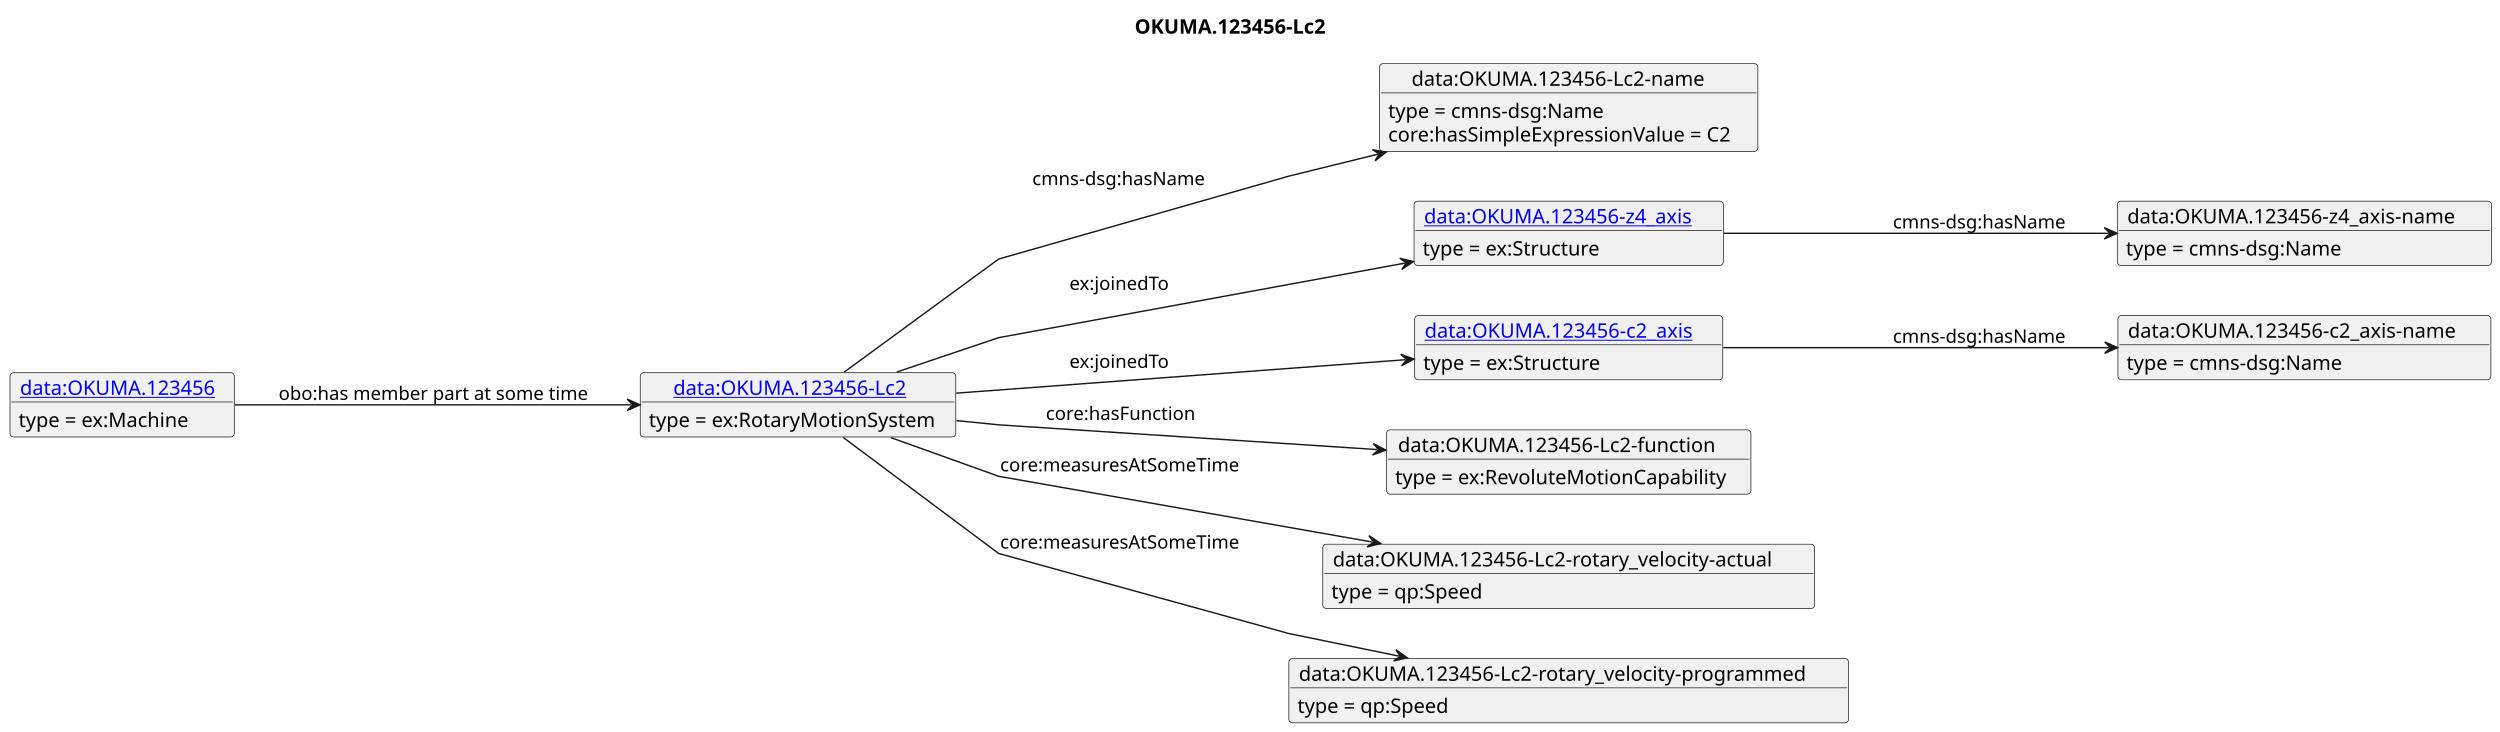
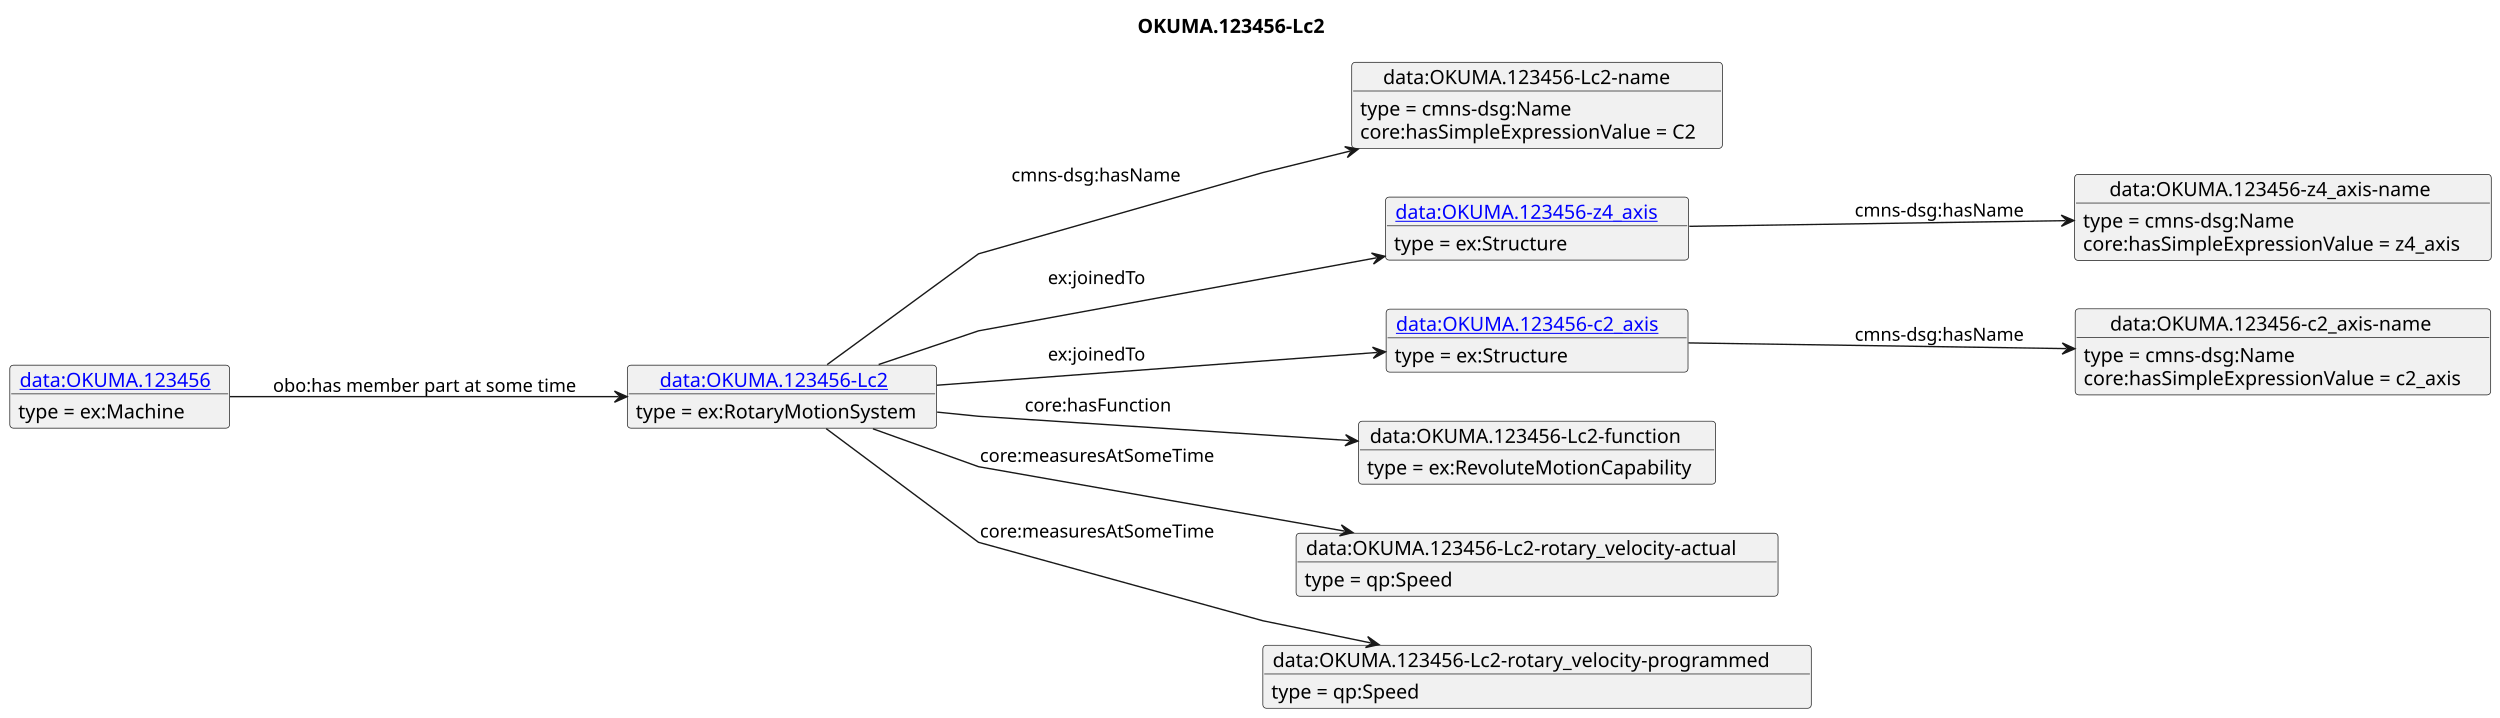
- <svg xmlns="http://www.w3.org/2000/svg" xmlns:xlink="http://www.w3.org/1999/xlink" contentStyleType="text/css" data-diagram-type="CLASS" height="512px" preserveAspectRatio="none" style="width:1749px;height:512px;background:#FFFFFF;" version="1.1" viewBox="0 0 1749 512" width="1749px" zoomAndPan="magnify">
+ <svg xmlns="http://www.w3.org/2000/svg" xmlns:xlink="http://www.w3.org/1999/xlink" contentStyleType="text/css" data-diagram-type="CLASS" height="512px" preserveAspectRatio="none" style="width:1785px;height:512px;background:#FFFFFF;" version="1.1" viewBox="0 0 1785 512" width="1785px" zoomAndPan="magnify">
  <defs />
  <g>
-     <text fill="#000000" font-family="sans-serif" font-size="14" font-weight="bold" lengthAdjust="spacing" textLength="147.431" x="793.809" y="23.535">OKUMA.123456-Lc2</text>
+     <text fill="#000000" font-family="sans-serif" font-size="14" font-weight="bold" lengthAdjust="spacing" textLength="147.431" x="812.17" y="23.535">OKUMA.123456-Lc2</text>
    <g class="entity" data-entity="o1" data-source-line="4" data-uid="ent0002" id="entity_o1">
      <rect fill="#F1F1F1" height="44.977" rx="2.5" ry="2.5" style="stroke:#181818;stroke-width:0.5;" width="220.756" x="447.92" y="260.728" />
      <a href="./OKUMA.123456-Lc2.html" target="_top" title="./OKUMA.123456-Lc2.html" xlink:actuate="onRequest" xlink:href="./OKUMA.123456-Lc2.html" xlink:show="new" xlink:title="./OKUMA.123456-Lc2.html" xlink:type="simple">
        <text fill="#0000FF" font-family="sans-serif" font-size="14" lengthAdjust="spacing" text-decoration="underline" textLength="174.508" x="471.044" y="276.263">data:OKUMA.123456-Lc2</text>
      </a>
      <line style="stroke:#181818;stroke-width:0.5;" x1="448.92" x2="667.676" y1="281.217" y2="281.217" />
      <text fill="#000000" font-family="sans-serif" font-size="14" lengthAdjust="spacing" textLength="208.756" x="453.92" y="298.752">type = ex:RotaryMotionSystem</text>
    </g>
    <g class="entity" data-entity="o2" data-source-line="7" data-uid="ent0003" id="entity_o2">
      <rect fill="#F1F1F1" height="61.465" rx="2.5" ry="2.5" style="stroke:#181818;stroke-width:0.5;" width="264.67" x="965.13" y="44.488" />
      <text fill="#000000" font-family="sans-serif" font-size="14" lengthAdjust="spacing" textLength="219.898" x="987.516" y="60.023">data:OKUMA.123456-Lc2-name</text>
      <line style="stroke:#181818;stroke-width:0.5;" x1="966.13" x2="1228.8" y1="64.977" y2="64.977" />
      <text fill="#000000" font-family="sans-serif" font-size="14" lengthAdjust="spacing" textLength="161.369" x="971.13" y="82.512">type = cmns-dsg:Name</text>
      <text fill="#000000" font-family="sans-serif" font-size="14" lengthAdjust="spacing" textLength="252.67" x="971.13" y="99">core:hasSimpleExpressionValue = C2</text>
    </g>
    <g class="entity" data-entity="o3" data-source-line="10" data-uid="ent0004" id="entity_o3">
      <rect fill="#F1F1F1" height="44.977" rx="2.5" ry="2.5" style="stroke:#181818;stroke-width:0.5;" width="216.398" x="989.27" y="140.728" />
      <a href="./OKUMA.123456-z4_axis.html" target="_top" title="./OKUMA.123456-z4_axis.html" xlink:actuate="onRequest" xlink:href="./OKUMA.123456-z4_axis.html" xlink:show="new" xlink:title="./OKUMA.123456-z4_axis.html" xlink:type="simple">
        <text fill="#0000FF" font-family="sans-serif" font-size="14" lengthAdjust="spacing" text-decoration="underline" textLength="202.398" x="996.27" y="156.263">data:OKUMA.123456-z4_axis</text>
      </a>
      <line style="stroke:#181818;stroke-width:0.5;" x1="990.27" x2="1204.668" y1="161.217" y2="161.217" />
      <text fill="#000000" font-family="sans-serif" font-size="14" lengthAdjust="spacing" textLength="131.783" x="995.27" y="178.752">type = ex:Structure</text>
    </g>
    <g class="entity" data-entity="o4" data-source-line="13" data-uid="ent0005" id="entity_o4">
-       <rect fill="#F1F1F1" height="44.977" rx="2.5" ry="2.5" style="stroke:#181818;stroke-width:0.5;" width="261.789" x="1481.26" y="140.728" />
-       <text fill="#000000" font-family="sans-serif" font-size="14" lengthAdjust="spacing" textLength="247.789" x="1488.26" y="156.263">data:OKUMA.123456-z4_axis-name</text>
-       <line style="stroke:#181818;stroke-width:0.5;" x1="1482.26" x2="1742.049" y1="161.217" y2="161.217" />
-       <text fill="#000000" font-family="sans-serif" font-size="14" lengthAdjust="spacing" textLength="161.369" x="1487.26" y="178.752">type = cmns-dsg:Name</text>
+       <rect fill="#F1F1F1" height="61.465" rx="2.5" ry="2.5" style="stroke:#181818;stroke-width:0.5;" width="297.51" x="1481.26" y="124.488" />
+       <text fill="#000000" font-family="sans-serif" font-size="14" lengthAdjust="spacing" textLength="247.789" x="1506.12" y="140.023">data:OKUMA.123456-z4_axis-name</text>
+       <line style="stroke:#181818;stroke-width:0.5;" x1="1482.26" x2="1777.77" y1="144.977" y2="144.977" />
+       <text fill="#000000" font-family="sans-serif" font-size="14" lengthAdjust="spacing" textLength="161.369" x="1487.26" y="162.512">type = cmns-dsg:Name</text>
+       <text fill="#000000" font-family="sans-serif" font-size="14" lengthAdjust="spacing" textLength="285.51" x="1487.26" y="179">core:hasSimpleExpressionValue = z4_axis</text>
    </g>
    <g class="entity" data-entity="o5" data-source-line="16" data-uid="ent0006" id="entity_o5">
      <rect fill="#F1F1F1" height="44.977" rx="2.5" ry="2.5" style="stroke:#181818;stroke-width:0.5;" width="215.544" x="989.7" y="220.728" />
      <a href="./OKUMA.123456-c2_axis.html" target="_top" title="./OKUMA.123456-c2_axis.html" xlink:actuate="onRequest" xlink:href="./OKUMA.123456-c2_axis.html" xlink:show="new" xlink:title="./OKUMA.123456-c2_axis.html" xlink:type="simple">
        <text fill="#0000FF" font-family="sans-serif" font-size="14" lengthAdjust="spacing" text-decoration="underline" textLength="201.544" x="996.7" y="236.263">data:OKUMA.123456-c2_axis</text>
      </a>
      <line style="stroke:#181818;stroke-width:0.5;" x1="990.7" x2="1204.244" y1="241.217" y2="241.217" />
      <text fill="#000000" font-family="sans-serif" font-size="14" lengthAdjust="spacing" textLength="131.783" x="995.7" y="258.752">type = ex:Structure</text>
    </g>
    <g class="entity" data-entity="o6" data-source-line="19" data-uid="ent0007" id="entity_o6">
-       <rect fill="#F1F1F1" height="44.977" rx="2.5" ry="2.5" style="stroke:#181818;stroke-width:0.5;" width="260.935" x="1481.69" y="220.728" />
-       <text fill="#000000" font-family="sans-serif" font-size="14" lengthAdjust="spacing" textLength="246.935" x="1488.69" y="236.263">data:OKUMA.123456-c2_axis-name</text>
-       <line style="stroke:#181818;stroke-width:0.5;" x1="1482.69" x2="1741.625" y1="241.217" y2="241.217" />
-       <text fill="#000000" font-family="sans-serif" font-size="14" lengthAdjust="spacing" textLength="161.369" x="1487.69" y="258.752">type = cmns-dsg:Name</text>
+       <rect fill="#F1F1F1" height="61.465" rx="2.5" ry="2.5" style="stroke:#181818;stroke-width:0.5;" width="296.655" x="1481.69" y="220.488" />
+       <text fill="#000000" font-family="sans-serif" font-size="14" lengthAdjust="spacing" textLength="246.935" x="1506.55" y="236.023">data:OKUMA.123456-c2_axis-name</text>
+       <line style="stroke:#181818;stroke-width:0.5;" x1="1482.69" x2="1777.345" y1="240.977" y2="240.977" />
+       <text fill="#000000" font-family="sans-serif" font-size="14" lengthAdjust="spacing" textLength="161.369" x="1487.69" y="258.512">type = cmns-dsg:Name</text>
+       <text fill="#000000" font-family="sans-serif" font-size="14" lengthAdjust="spacing" textLength="284.655" x="1487.69" y="275">core:hasSimpleExpressionValue = c2_axis</text>
    </g>
    <g class="entity" data-entity="o7" data-source-line="22" data-uid="ent0008" id="entity_o7">
      <rect fill="#F1F1F1" height="44.977" rx="2.5" ry="2.5" style="stroke:#181818;stroke-width:0.5;" width="254.929" x="970.01" y="300.728" />
      <text fill="#000000" font-family="sans-serif" font-size="14" lengthAdjust="spacing" textLength="238.875" x="978.037" y="316.263">data:OKUMA.123456-Lc2-function</text>
      <line style="stroke:#181818;stroke-width:0.5;" x1="971.01" x2="1223.939" y1="321.217" y2="321.217" />
      <text fill="#000000" font-family="sans-serif" font-size="14" lengthAdjust="spacing" textLength="242.929" x="976.01" y="338.752">type = ex:RevoluteMotionCapability</text>
    </g>
    <g class="entity" data-entity="o8" data-source-line="25" data-uid="ent0009" id="entity_o8">
      <rect fill="#F1F1F1" height="44.977" rx="2.5" ry="2.5" style="stroke:#181818;stroke-width:0.5;" width="344.114" x="925.41" y="380.728" />
      <text fill="#000000" font-family="sans-serif" font-size="14" lengthAdjust="spacing" textLength="330.114" x="932.41" y="396.263">data:OKUMA.123456-Lc2-rotary_velocity-actual</text>
      <line style="stroke:#181818;stroke-width:0.5;" x1="926.41" x2="1268.524" y1="401.217" y2="401.217" />
      <text fill="#000000" font-family="sans-serif" font-size="14" lengthAdjust="spacing" textLength="111.966" x="931.41" y="418.752">type = qp:Speed</text>
    </g>
    <g class="entity" data-entity="o9" data-source-line="28" data-uid="ent0010" id="entity_o9">
      <rect fill="#F1F1F1" height="44.977" rx="2.5" ry="2.5" style="stroke:#181818;stroke-width:0.5;" width="391.59" x="901.67" y="460.728" />
      <text fill="#000000" font-family="sans-serif" font-size="14" lengthAdjust="spacing" textLength="377.59" x="908.67" y="476.263">data:OKUMA.123456-Lc2-rotary_velocity-programmed</text>
      <line style="stroke:#181818;stroke-width:0.5;" x1="902.67" x2="1292.26" y1="481.217" y2="481.217" />
      <text fill="#000000" font-family="sans-serif" font-size="14" lengthAdjust="spacing" textLength="111.966" x="907.67" y="498.752">type = qp:Speed</text>
    </g>
    <g class="entity" data-entity="o10" data-source-line="31" data-uid="ent0011" id="entity_o10">
      <rect fill="#F1F1F1" height="44.977" rx="2.5" ry="2.5" style="stroke:#181818;stroke-width:0.5;" width="156.919" x="7" y="260.728" />
      <a href="./OKUMA.123456.html" target="_top" title="./OKUMA.123456.html" xlink:actuate="onRequest" xlink:href="./OKUMA.123456.html" xlink:show="new" xlink:title="./OKUMA.123456.html" xlink:type="simple">
        <text fill="#0000FF" font-family="sans-serif" font-size="14" lengthAdjust="spacing" text-decoration="underline" textLength="142.919" x="14" y="276.263">data:OKUMA.123456</text>
      </a>
      <line style="stroke:#181818;stroke-width:0.5;" x1="8" x2="162.919" y1="281.217" y2="281.217" />
      <text fill="#000000" font-family="sans-serif" font-size="14" lengthAdjust="spacing" textLength="126.15" x="13" y="298.752">type = ex:Machine</text>
    </g>
    <g class="link" data-entity-1="o1" data-entity-2="o2" data-source-line="34" data-uid="lnk12" id="link_o1_o2">
      <path codeLine="34" d="M590.58,260.328 C631.67,230.258 698.67,181.218 698.67,181.218 C698.67,181.218 901.67,123.218 901.67,123.218 C901.67,123.218 926.774,117.034 963.974,107.864" fill="none" id="o1-to-o2" style="stroke:#181818;stroke-width:1;" />
      <polygon fill="#181818" points="969.8,106.428,960.104,104.699,964.945,107.625,962.019,112.466,969.8,106.428" style="stroke:#181818;stroke-width:1;" />
      <text fill="#000000" font-family="sans-serif" font-size="13" lengthAdjust="spacing" textLength="126.077" x="722.17" y="129.517">cmns-dsg:hasName</text>
    </g>
    <g class="link" data-entity-1="o1" data-entity-2="o3" data-source-line="36" data-uid="lnk13" id="link_o1_o3">
      <path codeLine="36" d="M627.35,260.268 C662.73,248.338 698.67,236.218 698.67,236.218 C698.67,236.218 865.109,205.681 982.919,184.061" fill="none" id="o1-to-o3" style="stroke:#181818;stroke-width:1;" />
      <polygon fill="#181818" points="988.82,182.978,979.246,180.668,983.902,183.881,980.69,188.537,988.82,182.978" style="stroke:#181818;stroke-width:1;" />
      <text fill="#000000" font-family="sans-serif" font-size="13" lengthAdjust="spacing" textLength="74.725" x="748.17" y="202.827">ex:joinedTo</text>
    </g>
    <g class="link" data-entity-1="o3" data-entity-2="o4" data-source-line="37" data-uid="lnk14" id="link_o3_o4">
-       <path codeLine="37" d="M1205.95,163.218 C1286.11,163.218 1389.99,163.218 1475.11,163.218" fill="none" id="o3-to-o4" style="stroke:#181818;stroke-width:1;" />
-       <polygon fill="#181818" points="1481.11,163.218,1472.11,159.218,1476.11,163.218,1472.11,167.218,1481.11,163.218" style="stroke:#181818;stroke-width:1;" />
-       <text fill="#000000" font-family="sans-serif" font-size="13" lengthAdjust="spacing" textLength="126.077" x="1324.26" y="159.787">cmns-dsg:hasName</text>
+       <path codeLine="37" d="M1206.15,161.598 C1285.21,160.408 1387.551,158.858 1474.781,157.548" fill="none" id="o3-to-o4" style="stroke:#181818;stroke-width:1;" />
+       <polygon fill="#181818" points="1480.78,157.458,1471.721,153.594,1475.781,157.533,1471.841,161.593,1480.78,157.458" style="stroke:#181818;stroke-width:1;" />
+       <text fill="#000000" font-family="sans-serif" font-size="13" lengthAdjust="spacing" textLength="126.077" x="1324.26" y="154.607">cmns-dsg:hasName</text>
    </g>
-     <g class="link" data-entity-1="o1" data-entity-2="o5" data-source-line="38" data-uid="lnk15" id="link_o1_o5">
-       <path codeLine="38" d="M668.97,275.048 C762.56,268.088 890.366,258.563 983.256,251.653" fill="none" id="o1-to-o5" style="stroke:#181818;stroke-width:1;" />
+     <g class="link" data-entity-1="o1" data-entity-2="o5" data-source-line="39" data-uid="lnk15" id="link_o1_o5">
+       <path codeLine="39" d="M668.97,275.048 C762.56,268.088 890.366,258.563 983.256,251.653" fill="none" id="o1-to-o5" style="stroke:#181818;stroke-width:1;" />
      <polygon fill="#181818" points="989.24,251.208,979.968,247.887,984.254,251.579,980.562,255.865,989.24,251.208" style="stroke:#181818;stroke-width:1;" />
      <text fill="#000000" font-family="sans-serif" font-size="13" lengthAdjust="spacing" textLength="74.725" x="748.17" y="257.397">ex:joinedTo</text>
    </g>
-     <g class="link" data-entity-1="o5" data-entity-2="o6" data-source-line="39" data-uid="lnk16" id="link_o5_o6">
-       <path codeLine="39" d="M1205.63,243.218 C1285.92,243.218 1390.15,243.218 1475.42,243.218" fill="none" id="o5-to-o6" style="stroke:#181818;stroke-width:1;" />
-       <polygon fill="#181818" points="1481.42,243.218,1472.42,239.218,1476.42,243.218,1472.42,247.218,1481.42,243.218" style="stroke:#181818;stroke-width:1;" />
-       <text fill="#000000" font-family="sans-serif" font-size="13" lengthAdjust="spacing" textLength="126.077" x="1324.26" y="239.787">cmns-dsg:hasName</text>
+     <g class="link" data-entity-1="o5" data-entity-2="o6" data-source-line="40" data-uid="lnk16" id="link_o5_o6">
+       <path codeLine="40" d="M1205.52,244.838 C1284.82,246.028 1387.861,247.588 1475.431,248.908" fill="none" id="o5-to-o6" style="stroke:#181818;stroke-width:1;" />
+       <polygon fill="#181818" points="1481.43,248.998,1472.491,244.863,1476.431,248.923,1472.371,252.862,1481.43,248.998" style="stroke:#181818;stroke-width:1;" />
+       <text fill="#000000" font-family="sans-serif" font-size="13" lengthAdjust="spacing" textLength="126.077" x="1324.26" y="243.307">cmns-dsg:hasName</text>
    </g>
-     <g class="link" data-entity-1="o1" data-entity-2="o7" data-source-line="40" data-uid="lnk17" id="link_o1_o7">
-       <path codeLine="40" d="M669.12,294.248 C686.39,295.988 698.67,297.218 698.67,297.218 C698.67,297.218 847.103,306.917 963.523,314.527" fill="none" id="o1-to-o7" style="stroke:#181818;stroke-width:1;" />
+     <g class="link" data-entity-1="o1" data-entity-2="o7" data-source-line="42" data-uid="lnk17" id="link_o1_o7">
+       <path codeLine="42" d="M669.12,294.248 C686.39,295.988 698.67,297.218 698.67,297.218 C698.67,297.218 847.103,306.917 963.523,314.527" fill="none" id="o1-to-o7" style="stroke:#181818;stroke-width:1;" />
      <polygon fill="#181818" points="969.51,314.918,960.79,310.34,964.521,314.592,960.268,318.323,969.51,314.918" style="stroke:#181818;stroke-width:1;" />
      <text fill="#000000" font-family="sans-serif" font-size="13" lengthAdjust="spacing" textLength="107.631" x="731.67" y="293.787">core:hasFunction</text>
    </g>
-     <g class="link" data-entity-1="o1" data-entity-2="o8" data-source-line="41" data-uid="lnk18" id="link_o1_o8">
-       <path codeLine="41" d="M623.27,306.168 C659.92,319.318 698.67,333.218 698.67,333.218 C698.67,333.218 844.051,358.798 960.031,379.208" fill="none" id="o1-to-o8" style="stroke:#181818;stroke-width:1;" />
+     <g class="link" data-entity-1="o1" data-entity-2="o8" data-source-line="43" data-uid="lnk18" id="link_o1_o8">
+       <path codeLine="43" d="M623.27,306.168 C659.92,319.318 698.67,333.218 698.67,333.218 C698.67,333.218 844.051,358.798 960.031,379.208" fill="none" id="o1-to-o8" style="stroke:#181818;stroke-width:1;" />
      <polygon fill="#181818" points="965.94,380.248,957.769,374.749,961.016,379.382,956.383,382.628,965.94,380.248" style="stroke:#181818;stroke-width:1;" />
      <text fill="#000000" font-family="sans-serif" font-size="13" lengthAdjust="spacing" textLength="171.317" x="699.67" y="329.787">core:measuresAtSomeTime</text>
    </g>
-     <g class="link" data-entity-1="o1" data-entity-2="o9" data-source-line="42" data-uid="lnk19" id="link_o1_o9">
-       <path codeLine="42" d="M589.88,306.038 C630.91,336.658 698.67,387.218 698.67,387.218 C698.67,387.218 901.67,443.218 901.67,443.218 C901.67,443.218 935.283,450.122 978.692,459.032" fill="none" id="o1-to-o9" style="stroke:#181818;stroke-width:1;" />
+     <g class="link" data-entity-1="o1" data-entity-2="o9" data-source-line="44" data-uid="lnk19" id="link_o1_o9">
+       <path codeLine="44" d="M589.88,306.038 C630.91,336.658 698.67,387.218 698.67,387.218 C698.67,387.218 901.67,443.218 901.67,443.218 C901.67,443.218 935.283,450.122 978.692,459.032" fill="none" id="o1-to-o9" style="stroke:#181818;stroke-width:1;" />
      <polygon fill="#181818" points="984.57,460.238,976.558,454.51,979.672,459.233,974.949,462.347,984.57,460.238" style="stroke:#181818;stroke-width:1;" />
      <text fill="#000000" font-family="sans-serif" font-size="13" lengthAdjust="spacing" textLength="171.317" x="699.67" y="383.787">core:measuresAtSomeTime</text>
    </g>
-     <g class="link" data-entity-1="o10" data-entity-2="o1" data-source-line="43" data-uid="lnk20" id="link_o10_o1">
-       <path codeLine="43" d="M164.21,283.218 C241.52,283.218 354.82,283.218 441.72,283.218" fill="none" id="o10-to-o1" style="stroke:#181818;stroke-width:1;" />
+     <g class="link" data-entity-1="o10" data-entity-2="o1" data-source-line="45" data-uid="lnk20" id="link_o10_o1">
+       <path codeLine="45" d="M164.21,283.218 C241.52,283.218 354.82,283.218 441.72,283.218" fill="none" id="o10-to-o1" style="stroke:#181818;stroke-width:1;" />
      <polygon fill="#181818" points="447.72,283.218,438.72,279.218,442.72,283.218,438.72,287.218,447.72,283.218" style="stroke:#181818;stroke-width:1;" />
      <text fill="#000000" font-family="sans-serif" font-size="13" lengthAdjust="spacing" textLength="222.542" x="194.92" y="279.787">obo:has member part at some time</text>
    </g>
  </g>
</svg>
